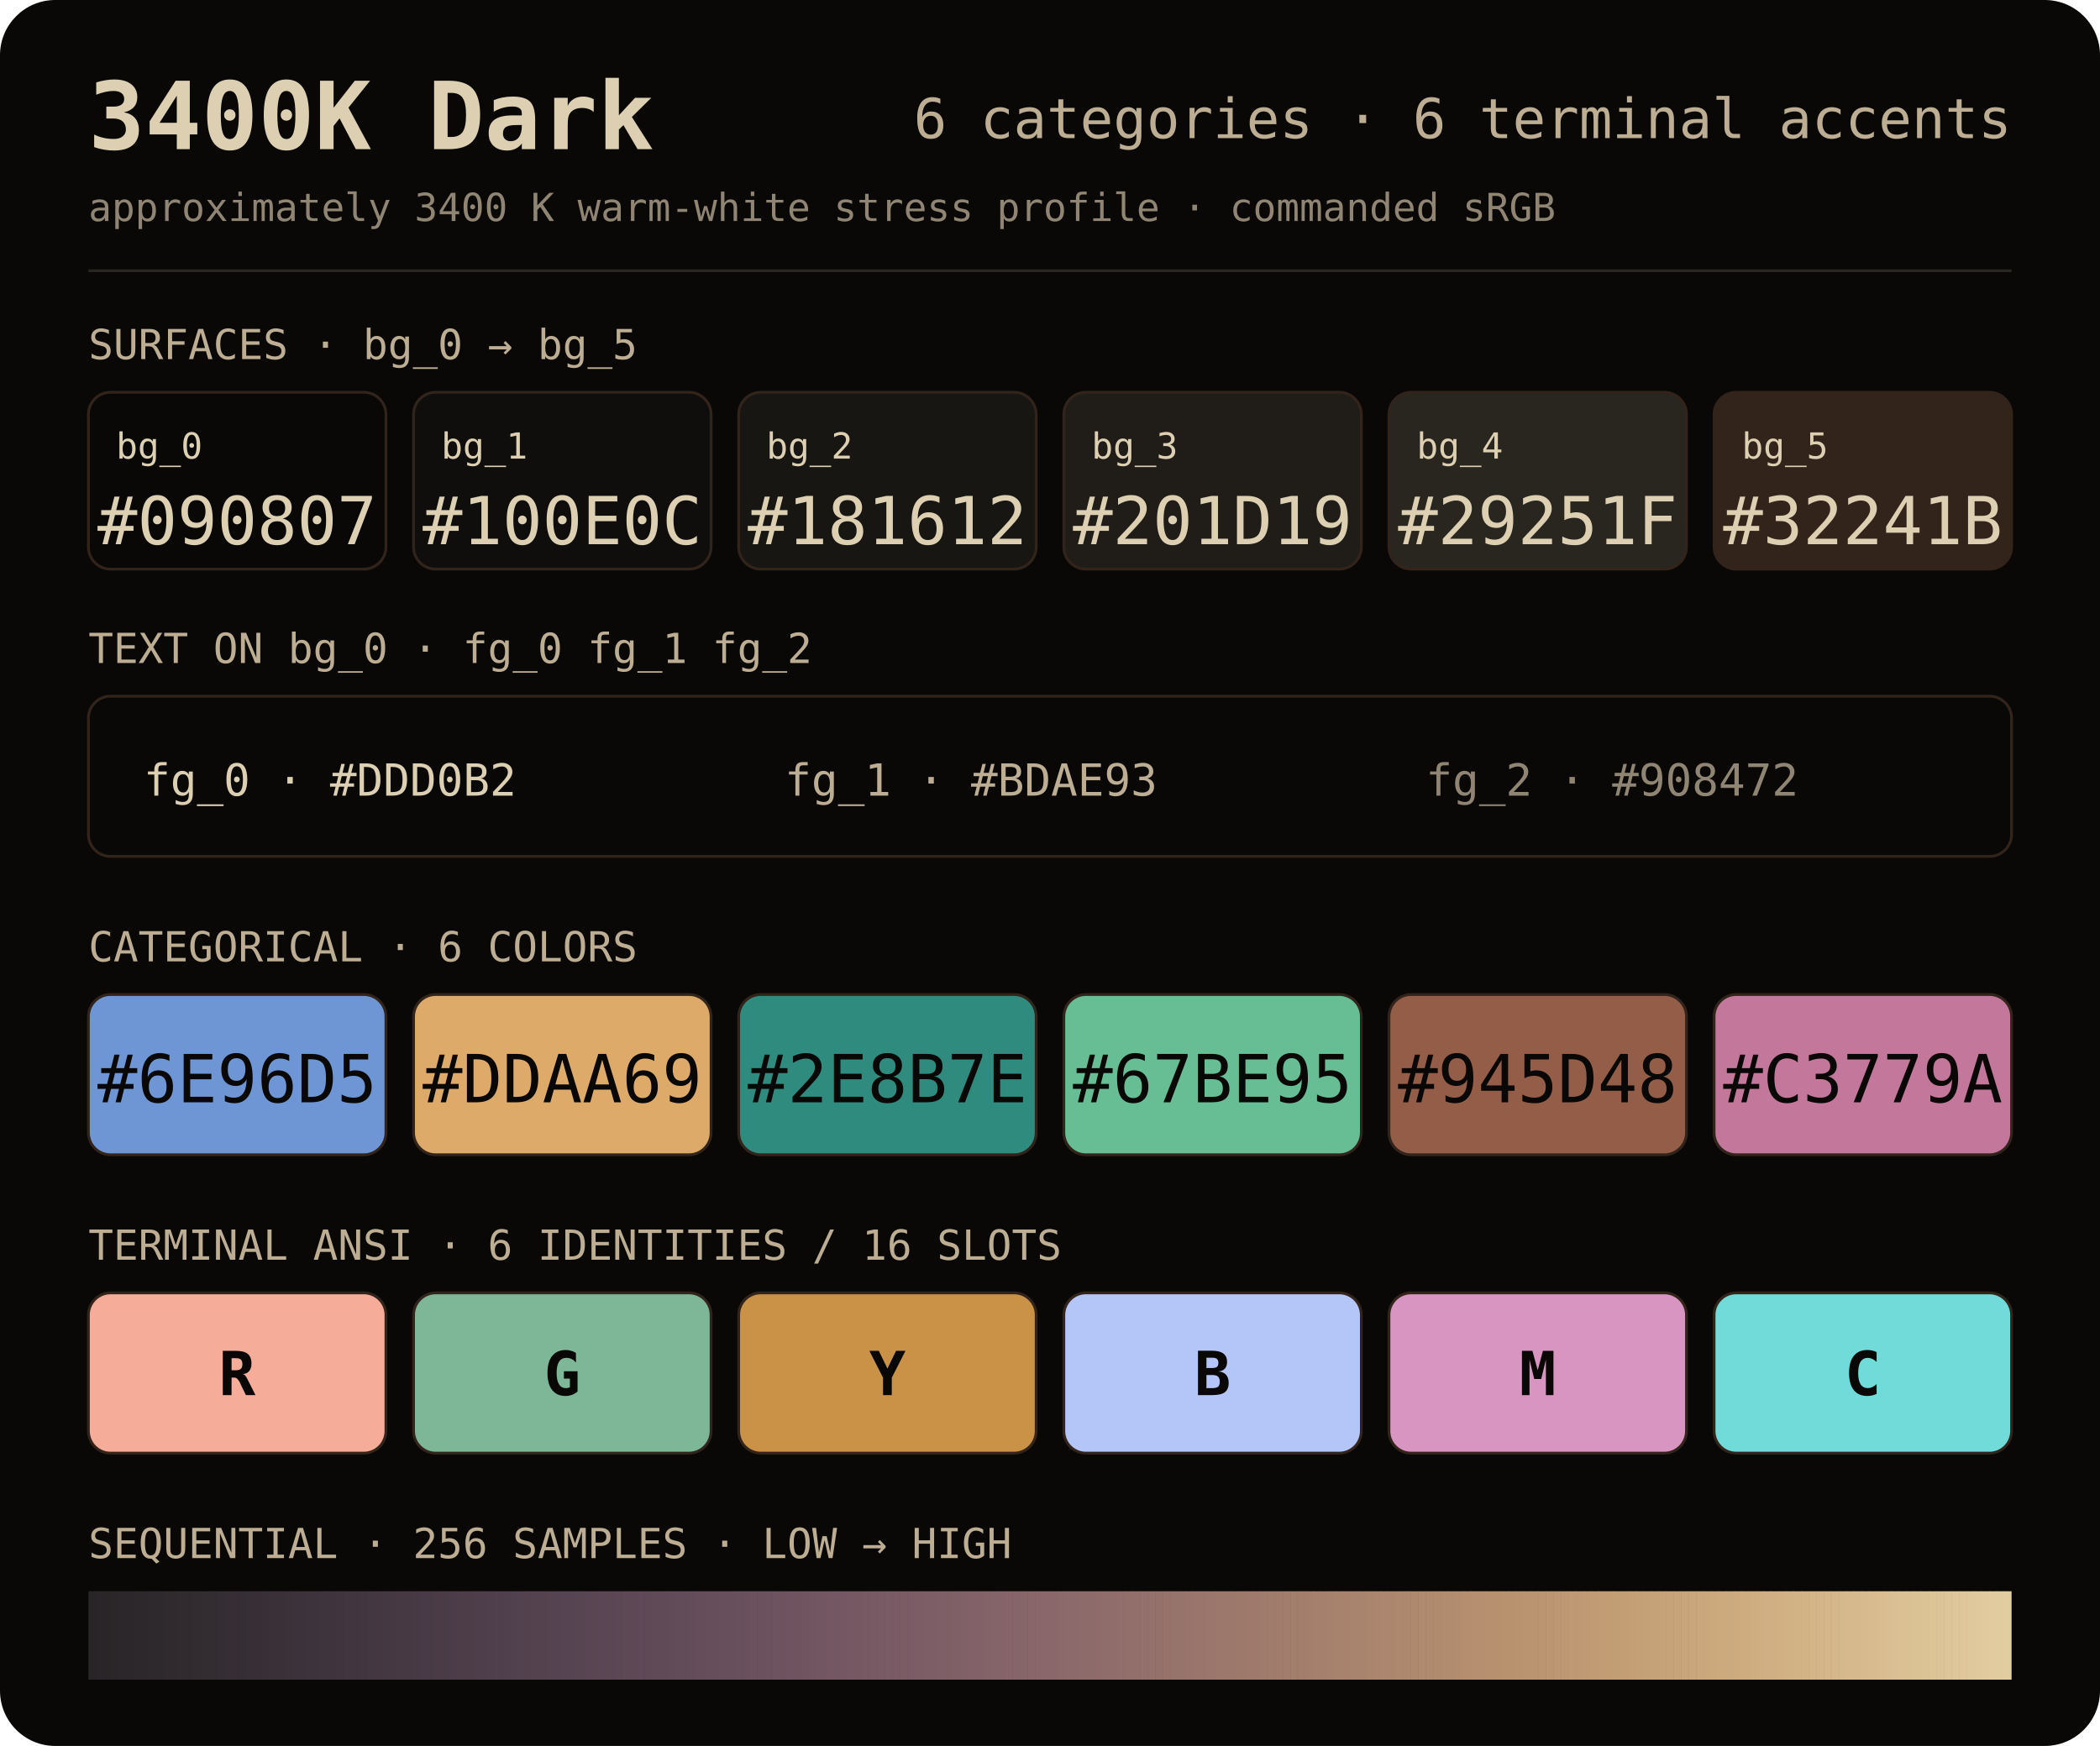
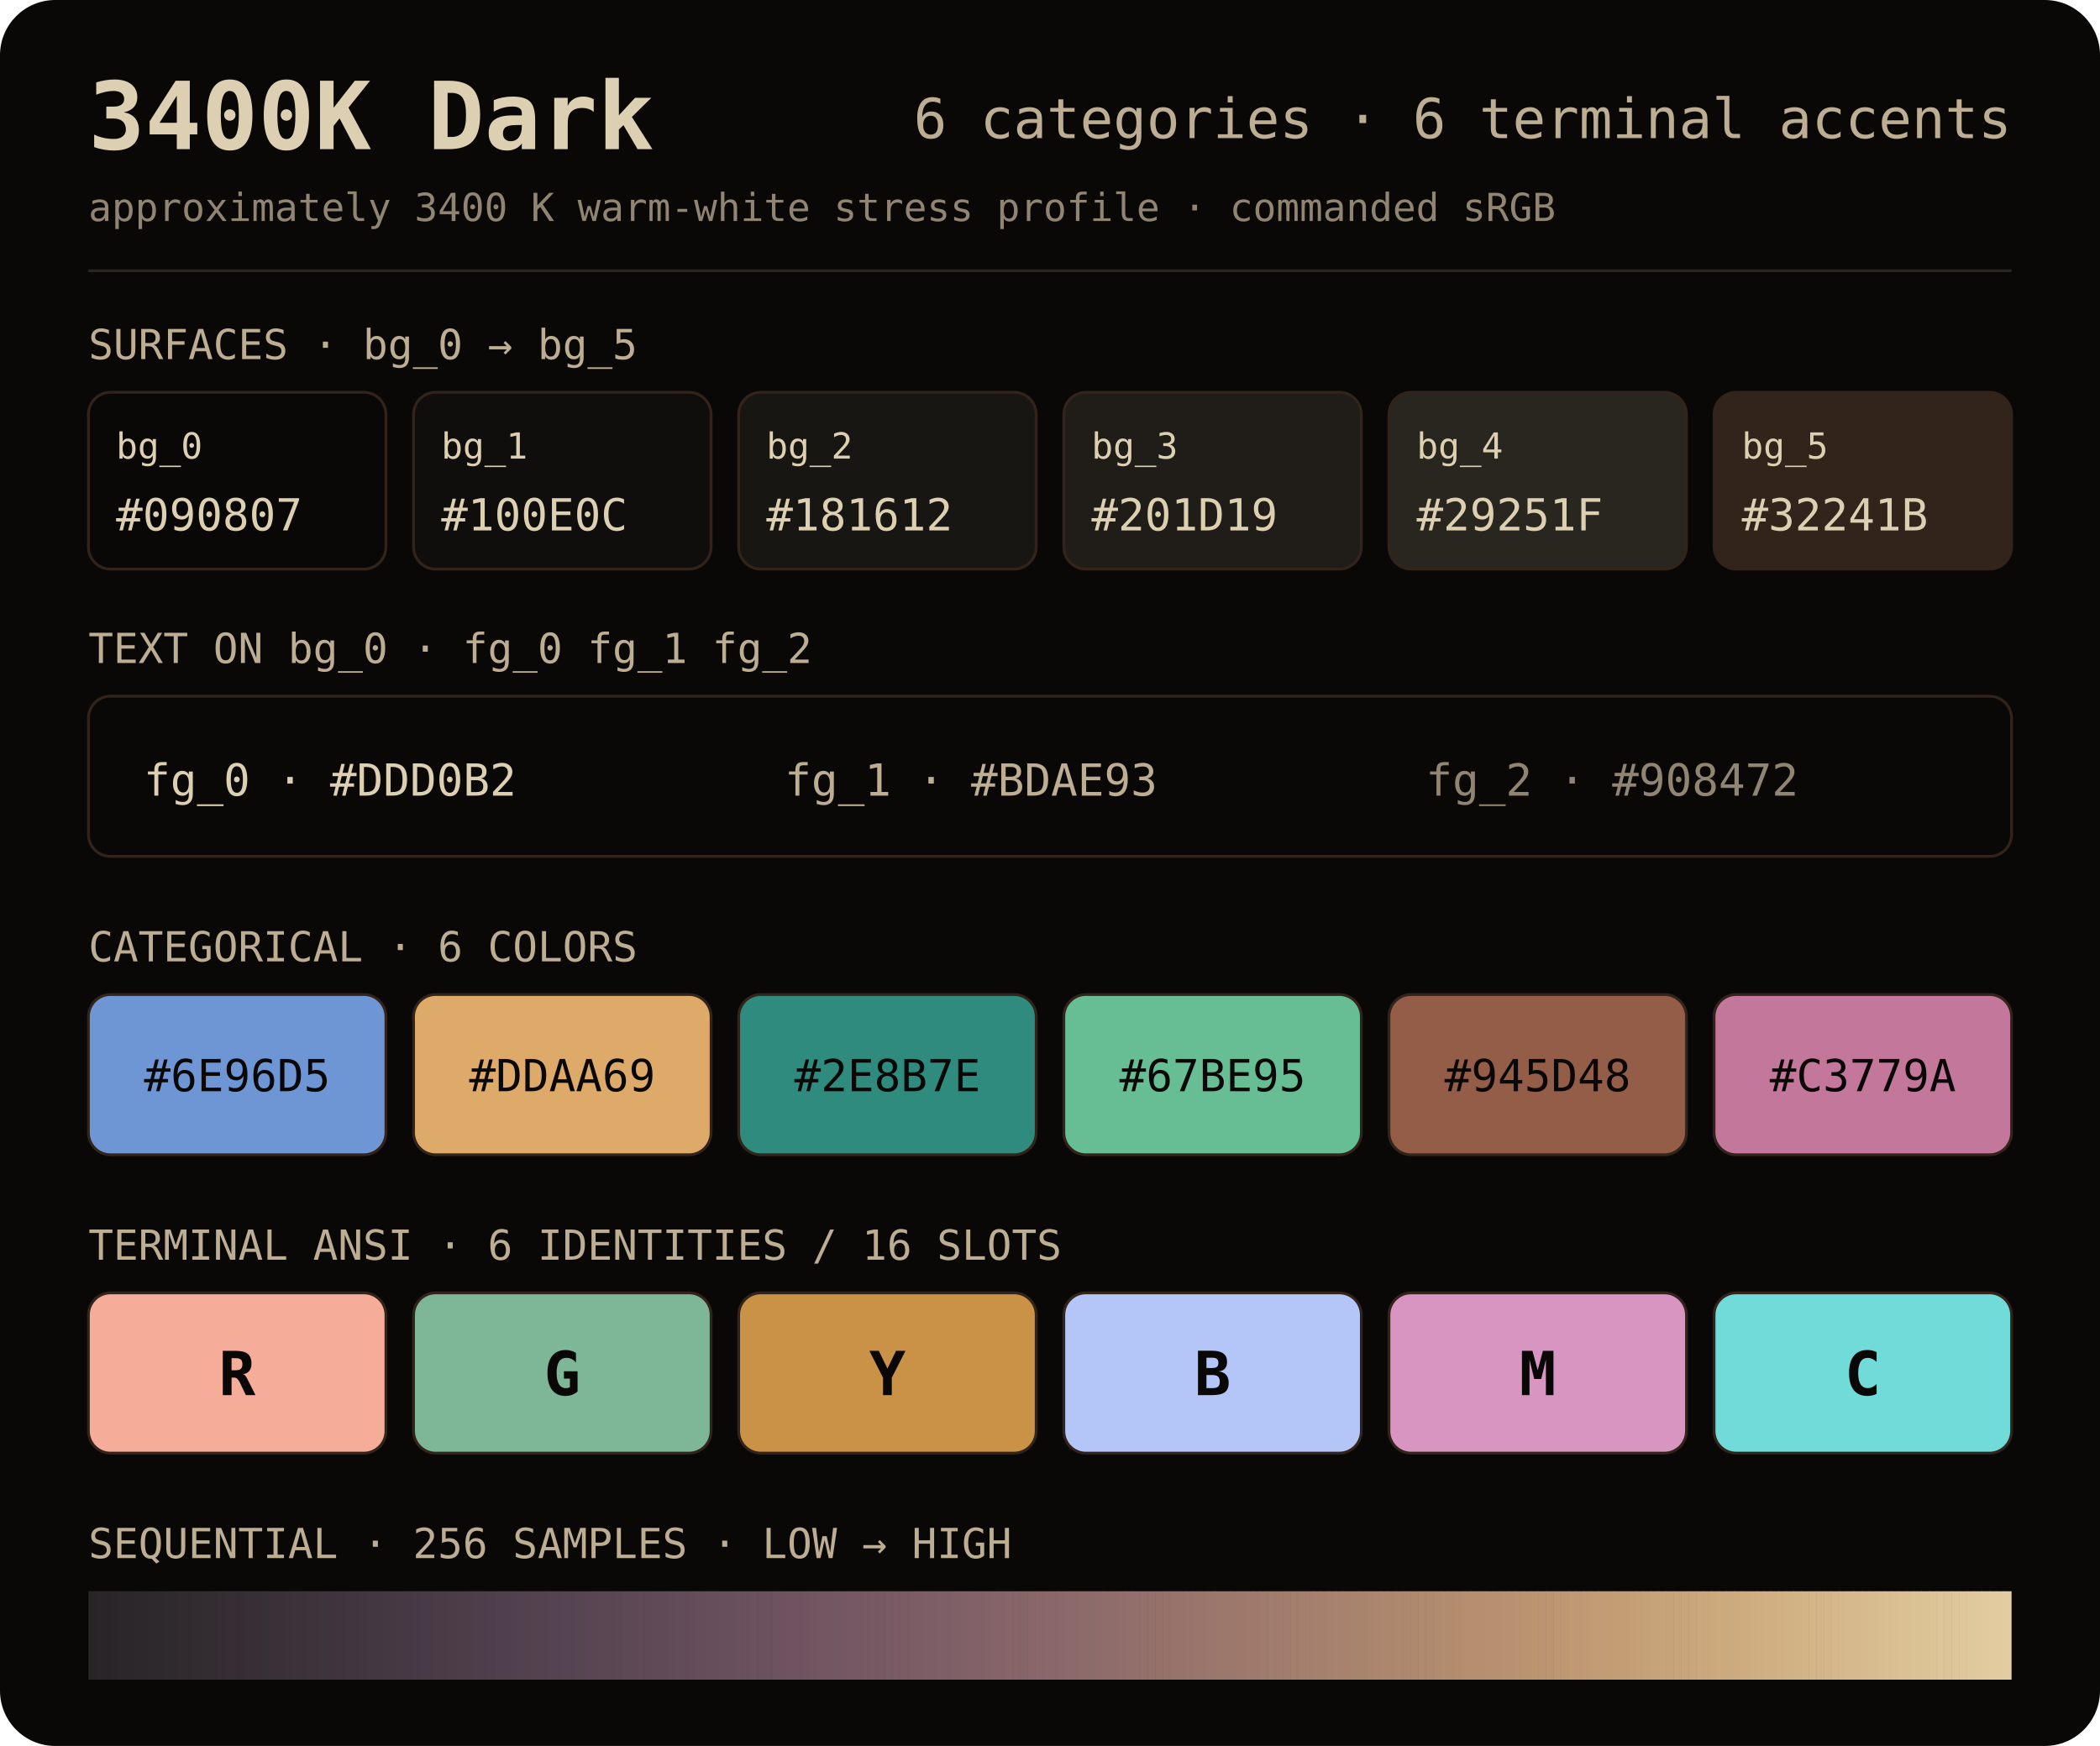
<svg xmlns="http://www.w3.org/2000/svg" width="760" height="632" viewBox="0 0 760 632">
  <rect width="100%" height="100%" rx="20" fill="#090807" />
  <text x="32" y="54" fill="#DDD0B2" font-size="34" font-family="ui-monospace, SFMono-Regular, Menlo, monospace" font-weight="700">3400K Dark</text>
  <text x="728" y="50" fill="#BDAE93" font-size="20" font-family="ui-monospace, SFMono-Regular, Menlo, monospace" text-anchor="end">6 categories · 6 terminal accents</text>
  <text x="32" y="80" fill="#908472" font-size="14" font-family="ui-monospace, SFMono-Regular, Menlo, monospace">approximately 3400 K warm-white stress profile · commanded sRGB</text>
  <line x1="32" y1="98" x2="728" y2="98" stroke="#29251F" />
  <text x="32" y="130" fill="#BDAE93" font-size="15" font-family="ui-monospace, SFMono-Regular, Menlo, monospace">SURFACES · bg_0 → bg_5</text>
  <rect x="32.00" y="142" width="107.67" height="64" rx="8" fill="#090807" stroke="#32241B" />
  <text x="42.0" y="166" fill="#DDD0B2" font-size="13" font-family="ui-monospace, SFMono-Regular, Menlo, monospace">bg_0</text>
-   <text x="85.833" y="197" fill="#DDD0B2" font-size="24" font-family="ui-monospace, SFMono-Regular, Menlo, monospace" text-anchor="middle">#090807</text>
+   <text x="42.0" y="192" fill="#DDD0B2" font-size="16" font-family="ui-monospace, SFMono-Regular, Menlo, monospace">#090807</text>
  <rect x="149.67" y="142" width="107.67" height="64" rx="8" fill="#100E0C" stroke="#32241B" />
  <text x="159.667" y="166" fill="#DDD0B2" font-size="13" font-family="ui-monospace, SFMono-Regular, Menlo, monospace">bg_1</text>
-   <text x="203.5" y="197" fill="#DDD0B2" font-size="24" font-family="ui-monospace, SFMono-Regular, Menlo, monospace" text-anchor="middle">#100E0C</text>
+   <text x="159.667" y="192" fill="#DDD0B2" font-size="16" font-family="ui-monospace, SFMono-Regular, Menlo, monospace">#100E0C</text>
  <rect x="267.33" y="142" width="107.67" height="64" rx="8" fill="#181612" stroke="#32241B" />
  <text x="277.333" y="166" fill="#DDD0B2" font-size="13" font-family="ui-monospace, SFMono-Regular, Menlo, monospace">bg_2</text>
-   <text x="321.167" y="197" fill="#DDD0B2" font-size="24" font-family="ui-monospace, SFMono-Regular, Menlo, monospace" text-anchor="middle">#181612</text>
+   <text x="277.333" y="192" fill="#DDD0B2" font-size="16" font-family="ui-monospace, SFMono-Regular, Menlo, monospace">#181612</text>
  <rect x="385.00" y="142" width="107.67" height="64" rx="8" fill="#201D19" stroke="#32241B" />
  <text x="395.0" y="166" fill="#DDD0B2" font-size="13" font-family="ui-monospace, SFMono-Regular, Menlo, monospace">bg_3</text>
-   <text x="438.833" y="197" fill="#DDD0B2" font-size="24" font-family="ui-monospace, SFMono-Regular, Menlo, monospace" text-anchor="middle">#201D19</text>
+   <text x="395.0" y="192" fill="#DDD0B2" font-size="16" font-family="ui-monospace, SFMono-Regular, Menlo, monospace">#201D19</text>
  <rect x="502.67" y="142" width="107.67" height="64" rx="8" fill="#29251F" stroke="#32241B" />
  <text x="512.667" y="166" fill="#DDD0B2" font-size="13" font-family="ui-monospace, SFMono-Regular, Menlo, monospace">bg_4</text>
-   <text x="556.5" y="197" fill="#DDD0B2" font-size="24" font-family="ui-monospace, SFMono-Regular, Menlo, monospace" text-anchor="middle">#29251F</text>
+   <text x="512.667" y="192" fill="#DDD0B2" font-size="16" font-family="ui-monospace, SFMono-Regular, Menlo, monospace">#29251F</text>
  <rect x="620.33" y="142" width="107.67" height="64" rx="8" fill="#32241B" stroke="#32241B" />
  <text x="630.333" y="166" fill="#DDD0B2" font-size="13" font-family="ui-monospace, SFMono-Regular, Menlo, monospace">bg_5</text>
-   <text x="674.167" y="197" fill="#DDD0B2" font-size="24" font-family="ui-monospace, SFMono-Regular, Menlo, monospace" text-anchor="middle">#32241B</text>
+   <text x="630.333" y="192" fill="#DDD0B2" font-size="16" font-family="ui-monospace, SFMono-Regular, Menlo, monospace">#32241B</text>
  <text x="32" y="240" fill="#BDAE93" font-size="15" font-family="ui-monospace, SFMono-Regular, Menlo, monospace">TEXT ON bg_0 · fg_0 fg_1 fg_2</text>
  <rect x="32" y="252" width="696" height="58" rx="8" fill="#090807" stroke="#32241B" />
  <text x="52" y="288" fill="#DDD0B2" font-size="16" font-family="ui-monospace, SFMono-Regular, Menlo, monospace">fg_0 · #DDD0B2</text>
  <text x="284" y="288" fill="#BDAE93" font-size="16" font-family="ui-monospace, SFMono-Regular, Menlo, monospace">fg_1 · #BDAE93</text>
  <text x="516" y="288" fill="#908472" font-size="16" font-family="ui-monospace, SFMono-Regular, Menlo, monospace">fg_2 · #908472</text>
  <text x="32" y="348" fill="#BDAE93" font-size="15" font-family="ui-monospace, SFMono-Regular, Menlo, monospace">CATEGORICAL · 6 COLORS</text>
  <rect x="32.00" y="360" width="107.67" height="58" rx="8" fill="#6E96D5" stroke="#32241B" />
-   <text x="85.833" y="399" fill="#090807" font-size="24" font-family="ui-monospace, SFMono-Regular, Menlo, monospace" text-anchor="middle">#6E96D5</text>
+   <text x="85.833" y="395" fill="#090807" font-size="16" font-family="ui-monospace, SFMono-Regular, Menlo, monospace" text-anchor="middle">#6E96D5</text>
  <rect x="149.67" y="360" width="107.67" height="58" rx="8" fill="#DDAA69" stroke="#32241B" />
-   <text x="203.5" y="399" fill="#090807" font-size="24" font-family="ui-monospace, SFMono-Regular, Menlo, monospace" text-anchor="middle">#DDAA69</text>
+   <text x="203.5" y="395" fill="#090807" font-size="16" font-family="ui-monospace, SFMono-Regular, Menlo, monospace" text-anchor="middle">#DDAA69</text>
  <rect x="267.33" y="360" width="107.67" height="58" rx="8" fill="#2E8B7E" stroke="#32241B" />
-   <text x="321.167" y="399" fill="#090807" font-size="24" font-family="ui-monospace, SFMono-Regular, Menlo, monospace" text-anchor="middle">#2E8B7E</text>
+   <text x="321.167" y="395" fill="#090807" font-size="16" font-family="ui-monospace, SFMono-Regular, Menlo, monospace" text-anchor="middle">#2E8B7E</text>
  <rect x="385.00" y="360" width="107.67" height="58" rx="8" fill="#67BE95" stroke="#32241B" />
-   <text x="438.833" y="399" fill="#090807" font-size="24" font-family="ui-monospace, SFMono-Regular, Menlo, monospace" text-anchor="middle">#67BE95</text>
+   <text x="438.833" y="395" fill="#090807" font-size="16" font-family="ui-monospace, SFMono-Regular, Menlo, monospace" text-anchor="middle">#67BE95</text>
  <rect x="502.67" y="360" width="107.67" height="58" rx="8" fill="#945D48" stroke="#32241B" />
-   <text x="556.5" y="399" fill="#090807" font-size="24" font-family="ui-monospace, SFMono-Regular, Menlo, monospace" text-anchor="middle">#945D48</text>
+   <text x="556.5" y="395" fill="#090807" font-size="16" font-family="ui-monospace, SFMono-Regular, Menlo, monospace" text-anchor="middle">#945D48</text>
  <rect x="620.33" y="360" width="107.67" height="58" rx="8" fill="#C3779A" stroke="#32241B" />
-   <text x="674.167" y="399" fill="#090807" font-size="24" font-family="ui-monospace, SFMono-Regular, Menlo, monospace" text-anchor="middle">#C3779A</text>
+   <text x="674.167" y="395" fill="#090807" font-size="16" font-family="ui-monospace, SFMono-Regular, Menlo, monospace" text-anchor="middle">#C3779A</text>
  <text x="32" y="456" fill="#BDAE93" font-size="15" font-family="ui-monospace, SFMono-Regular, Menlo, monospace">TERMINAL ANSI · 6 IDENTITIES / 16 SLOTS</text>
  <rect x="32.00" y="468" width="107.67" height="58" rx="8" fill="#F5AD9A" stroke="#32241B" />
  <text x="85.833" y="505" fill="#090807" font-size="22" font-family="ui-monospace, SFMono-Regular, Menlo, monospace" font-weight="700" text-anchor="middle">R</text>
  <rect x="149.67" y="468" width="107.67" height="58" rx="8" fill="#7EB798" stroke="#32241B" />
  <text x="203.5" y="505" fill="#090807" font-size="22" font-family="ui-monospace, SFMono-Regular, Menlo, monospace" font-weight="700" text-anchor="middle">G</text>
  <rect x="267.33" y="468" width="107.67" height="58" rx="8" fill="#CA9246" stroke="#32241B" />
  <text x="321.167" y="505" fill="#090807" font-size="22" font-family="ui-monospace, SFMono-Regular, Menlo, monospace" font-weight="700" text-anchor="middle">Y</text>
  <rect x="385.00" y="468" width="107.67" height="58" rx="8" fill="#B4C6F7" stroke="#32241B" />
  <text x="438.833" y="505" fill="#090807" font-size="22" font-family="ui-monospace, SFMono-Regular, Menlo, monospace" font-weight="700" text-anchor="middle">B</text>
  <rect x="502.67" y="468" width="107.67" height="58" rx="8" fill="#D895C2" stroke="#32241B" />
  <text x="556.5" y="505" fill="#090807" font-size="22" font-family="ui-monospace, SFMono-Regular, Menlo, monospace" font-weight="700" text-anchor="middle">M</text>
  <rect x="620.33" y="468" width="107.67" height="58" rx="8" fill="#70DBD8" stroke="#32241B" />
  <text x="674.167" y="505" fill="#090807" font-size="22" font-family="ui-monospace, SFMono-Regular, Menlo, monospace" font-weight="700" text-anchor="middle">C</text>
  <text x="32" y="564" fill="#BDAE93" font-size="15" font-family="ui-monospace, SFMono-Regular, Menlo, monospace">SEQUENTIAL · 256 SAMPLES · LOW → HIGH</text>
  <rect x="32" y="576" width="2.9" height="32" fill="#282527" />
  <rect x="34.719" y="576" width="2.9" height="32" fill="#292528" />
  <rect x="37.438" y="576" width="2.9" height="32" fill="#292628" />
  <rect x="40.156" y="576" width="2.9" height="32" fill="#2A2629" />
  <rect x="42.875" y="576" width="2.9" height="32" fill="#2B272A" />
  <rect x="45.594" y="576" width="2.9" height="32" fill="#2C272A" />
  <rect x="48.312" y="576" width="2.9" height="32" fill="#2C282B" />
  <rect x="51.031" y="576" width="2.9" height="32" fill="#2D282C" />
  <rect x="53.75" y="576" width="2.9" height="32" fill="#2E292C" />
  <rect x="56.469" y="576" width="2.9" height="32" fill="#2E292D" />
  <rect x="59.188" y="576" width="2.9" height="32" fill="#2F2A2E" />
  <rect x="61.906" y="576" width="2.9" height="32" fill="#302A2F" />
  <rect x="64.625" y="576" width="2.9" height="32" fill="#312B2F" />
  <rect x="67.344" y="576" width="2.9" height="32" fill="#312B30" />
  <rect x="70.062" y="576" width="2.9" height="32" fill="#322C31" />
  <rect x="72.781" y="576" width="2.9" height="32" fill="#332C31" />
  <rect x="75.5" y="576" width="2.9" height="32" fill="#332D32" />
  <rect x="78.219" y="576" width="2.9" height="32" fill="#342D33" />
  <rect x="80.938" y="576" width="2.9" height="32" fill="#352E33" />
  <rect x="83.656" y="576" width="2.9" height="32" fill="#362E34" />
  <rect x="86.375" y="576" width="2.9" height="32" fill="#362E35" />
  <rect x="89.094" y="576" width="2.9" height="32" fill="#372F36" />
  <rect x="91.812" y="576" width="2.9" height="32" fill="#382F36" />
  <rect x="94.531" y="576" width="2.9" height="32" fill="#383037" />
  <rect x="97.25" y="576" width="2.9" height="32" fill="#393038" />
  <rect x="99.969" y="576" width="2.9" height="32" fill="#3A3138" />
  <rect x="102.688" y="576" width="2.9" height="32" fill="#3B3139" />
  <rect x="105.406" y="576" width="2.9" height="32" fill="#3B323A" />
  <rect x="108.125" y="576" width="2.9" height="32" fill="#3C323B" />
  <rect x="110.844" y="576" width="2.9" height="32" fill="#3D333B" />
  <rect x="113.562" y="576" width="2.9" height="32" fill="#3E333C" />
  <rect x="116.281" y="576" width="2.9" height="32" fill="#3E343D" />
  <rect x="119" y="576" width="2.9" height="32" fill="#3F343D" />
  <rect x="121.719" y="576" width="2.9" height="32" fill="#40353E" />
  <rect x="124.438" y="576" width="2.9" height="32" fill="#41353F" />
  <rect x="127.156" y="576" width="2.9" height="32" fill="#413640" />
  <rect x="129.875" y="576" width="2.9" height="32" fill="#423640" />
  <rect x="132.594" y="576" width="2.9" height="32" fill="#433741" />
  <rect x="135.312" y="576" width="2.9" height="32" fill="#443742" />
  <rect x="138.031" y="576" width="2.9" height="32" fill="#443842" />
  <rect x="140.75" y="576" width="2.9" height="32" fill="#453843" />
  <rect x="143.469" y="576" width="2.9" height="32" fill="#463944" />
  <rect x="146.188" y="576" width="2.9" height="32" fill="#473944" />
  <rect x="148.906" y="576" width="2.9" height="32" fill="#473A45" />
  <rect x="151.625" y="576" width="2.9" height="32" fill="#483A46" />
  <rect x="154.344" y="576" width="2.9" height="32" fill="#493B46" />
  <rect x="157.062" y="576" width="2.9" height="32" fill="#4A3B47" />
  <rect x="159.781" y="576" width="2.9" height="32" fill="#4A3C47" />
  <rect x="162.5" y="576" width="2.9" height="32" fill="#4B3C48" />
  <rect x="165.219" y="576" width="2.9" height="32" fill="#4C3D49" />
  <rect x="167.938" y="576" width="2.9" height="32" fill="#4D3D49" />
  <rect x="170.656" y="576" width="2.9" height="32" fill="#4D3E4A" />
  <rect x="173.375" y="576" width="2.9" height="32" fill="#4E3E4B" />
  <rect x="176.094" y="576" width="2.9" height="32" fill="#4F3F4B" />
  <rect x="178.812" y="576" width="2.9" height="32" fill="#503F4C" />
  <rect x="181.531" y="576" width="2.9" height="32" fill="#50404C" />
  <rect x="184.25" y="576" width="2.9" height="32" fill="#51404D" />
  <rect x="186.969" y="576" width="2.9" height="32" fill="#52414E" />
  <rect x="189.688" y="576" width="2.9" height="32" fill="#53414E" />
  <rect x="192.406" y="576" width="2.9" height="32" fill="#54424F" />
  <rect x="195.125" y="576" width="2.9" height="32" fill="#54424F" />
  <rect x="197.844" y="576" width="2.9" height="32" fill="#554350" />
  <rect x="200.562" y="576" width="2.9" height="32" fill="#564351" />
  <rect x="203.281" y="576" width="2.9" height="32" fill="#574451" />
  <rect x="206" y="576" width="2.9" height="32" fill="#574452" />
  <rect x="208.719" y="576" width="2.9" height="32" fill="#584552" />
  <rect x="211.438" y="576" width="2.9" height="32" fill="#594553" />
  <rect x="214.156" y="576" width="2.9" height="32" fill="#5A4653" />
  <rect x="216.875" y="576" width="2.9" height="32" fill="#5B4654" />
  <rect x="219.594" y="576" width="2.9" height="32" fill="#5B4754" />
  <rect x="222.312" y="576" width="2.9" height="32" fill="#5C4755" />
  <rect x="225.031" y="576" width="2.9" height="32" fill="#5D4855" />
  <rect x="227.75" y="576" width="2.9" height="32" fill="#5E4856" />
  <rect x="230.469" y="576" width="2.9" height="32" fill="#5F4956" />
  <rect x="233.188" y="576" width="2.9" height="32" fill="#5F4957" />
  <rect x="235.906" y="576" width="2.9" height="32" fill="#604A57" />
  <rect x="238.625" y="576" width="2.9" height="32" fill="#614A58" />
  <rect x="241.344" y="576" width="2.9" height="32" fill="#624B58" />
  <rect x="244.062" y="576" width="2.9" height="32" fill="#634C59" />
  <rect x="246.781" y="576" width="2.9" height="32" fill="#634C59" />
  <rect x="249.5" y="576" width="2.9" height="32" fill="#644D5A" />
  <rect x="252.219" y="576" width="2.9" height="32" fill="#654D5A" />
  <rect x="254.938" y="576" width="2.9" height="32" fill="#664E5B" />
  <rect x="257.656" y="576" width="2.9" height="32" fill="#674E5B" />
  <rect x="260.375" y="576" width="2.9" height="32" fill="#674F5C" />
  <rect x="263.094" y="576" width="2.9" height="32" fill="#684F5C" />
  <rect x="265.812" y="576" width="2.9" height="32" fill="#69505D" />
  <rect x="268.531" y="576" width="2.9" height="32" fill="#6A505D" />
  <rect x="271.25" y="576" width="2.9" height="32" fill="#6B515E" />
  <rect x="273.969" y="576" width="2.9" height="32" fill="#6B515E" />
  <rect x="276.688" y="576" width="2.9" height="32" fill="#6C525E" />
  <rect x="279.406" y="576" width="2.9" height="32" fill="#6D525F" />
  <rect x="282.125" y="576" width="2.9" height="32" fill="#6E535F" />
  <rect x="284.844" y="576" width="2.9" height="32" fill="#6F5360" />
  <rect x="287.562" y="576" width="2.9" height="32" fill="#6F5460" />
  <rect x="290.281" y="576" width="2.9" height="32" fill="#705561" />
  <rect x="293" y="576" width="2.9" height="32" fill="#715561" />
  <rect x="295.719" y="576" width="2.9" height="32" fill="#725661" />
  <rect x="298.438" y="576" width="2.9" height="32" fill="#735662" />
  <rect x="301.156" y="576" width="2.9" height="32" fill="#735762" />
  <rect x="303.875" y="576" width="2.9" height="32" fill="#745762" />
  <rect x="306.594" y="576" width="2.9" height="32" fill="#755863" />
  <rect x="309.312" y="576" width="2.9" height="32" fill="#765863" />
  <rect x="312.031" y="576" width="2.9" height="32" fill="#775964" />
  <rect x="314.75" y="576" width="2.9" height="32" fill="#775A64" />
  <rect x="317.469" y="576" width="2.9" height="32" fill="#785A64" />
  <rect x="320.188" y="576" width="2.9" height="32" fill="#795B65" />
  <rect x="322.906" y="576" width="2.9" height="32" fill="#7A5B65" />
  <rect x="325.625" y="576" width="2.9" height="32" fill="#7B5C65" />
  <rect x="328.344" y="576" width="2.9" height="32" fill="#7B5C66" />
  <rect x="331.062" y="576" width="2.9" height="32" fill="#7C5D66" />
  <rect x="333.781" y="576" width="2.9" height="32" fill="#7D5E66" />
  <rect x="336.5" y="576" width="2.9" height="32" fill="#7E5E66" />
  <rect x="339.219" y="576" width="2.9" height="32" fill="#7E5F67" />
  <rect x="341.938" y="576" width="2.9" height="32" fill="#7F5F67" />
  <rect x="344.656" y="576" width="2.9" height="32" fill="#806067" />
  <rect x="347.375" y="576" width="2.9" height="32" fill="#816168" />
  <rect x="350.094" y="576" width="2.9" height="32" fill="#826168" />
  <rect x="352.812" y="576" width="2.9" height="32" fill="#826268" />
  <rect x="355.531" y="576" width="2.9" height="32" fill="#836268" />
  <rect x="358.25" y="576" width="2.9" height="32" fill="#846369" />
  <rect x="360.969" y="576" width="2.9" height="32" fill="#856469" />
  <rect x="363.688" y="576" width="2.9" height="32" fill="#866469" />
  <rect x="366.406" y="576" width="2.9" height="32" fill="#866569" />
  <rect x="369.125" y="576" width="2.9" height="32" fill="#876669" />
  <rect x="371.844" y="576" width="2.9" height="32" fill="#88666A" />
  <rect x="374.562" y="576" width="2.9" height="32" fill="#89676A" />
  <rect x="377.281" y="576" width="2.9" height="32" fill="#89676A" />
  <rect x="380" y="576" width="2.9" height="32" fill="#8A686A" />
  <rect x="382.719" y="576" width="2.9" height="32" fill="#8B696A" />
  <rect x="385.438" y="576" width="2.9" height="32" fill="#8C696A" />
  <rect x="388.156" y="576" width="2.9" height="32" fill="#8C6A6B" />
  <rect x="390.875" y="576" width="2.9" height="32" fill="#8D6B6B" />
  <rect x="393.594" y="576" width="2.9" height="32" fill="#8E6B6B" />
  <rect x="396.312" y="576" width="2.9" height="32" fill="#8F6C6B" />
  <rect x="399.031" y="576" width="2.9" height="32" fill="#8F6D6B" />
  <rect x="401.75" y="576" width="2.9" height="32" fill="#906D6B" />
  <rect x="404.469" y="576" width="2.9" height="32" fill="#916E6B" />
  <rect x="407.188" y="576" width="2.9" height="32" fill="#926F6B" />
  <rect x="409.906" y="576" width="2.9" height="32" fill="#926F6B" />
  <rect x="412.625" y="576" width="2.9" height="32" fill="#93706B" />
  <rect x="415.344" y="576" width="2.9" height="32" fill="#94716B" />
  <rect x="418.062" y="576" width="2.9" height="32" fill="#95716B" />
  <rect x="420.781" y="576" width="2.9" height="32" fill="#96726B" />
  <rect x="423.5" y="576" width="2.9" height="32" fill="#96736B" />
  <rect x="426.219" y="576" width="2.9" height="32" fill="#97736C" />
  <rect x="428.938" y="576" width="2.9" height="32" fill="#98746C" />
  <rect x="431.656" y="576" width="2.9" height="32" fill="#99756C" />
  <rect x="434.375" y="576" width="2.9" height="32" fill="#99756C" />
  <rect x="437.094" y="576" width="2.9" height="32" fill="#9A766C" />
  <rect x="439.812" y="576" width="2.9" height="32" fill="#9B776C" />
  <rect x="442.531" y="576" width="2.9" height="32" fill="#9C776C" />
  <rect x="445.25" y="576" width="2.9" height="32" fill="#9C786C" />
  <rect x="447.969" y="576" width="2.9" height="32" fill="#9D796C" />
  <rect x="450.688" y="576" width="2.9" height="32" fill="#9E796C" />
  <rect x="453.406" y="576" width="2.9" height="32" fill="#9F7A6C" />
  <rect x="456.125" y="576" width="2.9" height="32" fill="#9F7B6C" />
  <rect x="458.844" y="576" width="2.9" height="32" fill="#A07C6C" />
  <rect x="461.562" y="576" width="2.9" height="32" fill="#A17C6D" />
  <rect x="464.281" y="576" width="2.9" height="32" fill="#A27D6D" />
  <rect x="467" y="576" width="2.9" height="32" fill="#A27E6D" />
  <rect x="469.719" y="576" width="2.9" height="32" fill="#A37E6D" />
  <rect x="472.438" y="576" width="2.9" height="32" fill="#A47F6D" />
  <rect x="475.156" y="576" width="2.9" height="32" fill="#A5806D" />
  <rect x="477.875" y="576" width="2.9" height="32" fill="#A5806D" />
  <rect x="480.594" y="576" width="2.9" height="32" fill="#A6816D" />
  <rect x="483.312" y="576" width="2.9" height="32" fill="#A7826D" />
  <rect x="486.031" y="576" width="2.9" height="32" fill="#A8826D" />
  <rect x="488.75" y="576" width="2.9" height="32" fill="#A8836D" />
  <rect x="491.469" y="576" width="2.9" height="32" fill="#A9846D" />
  <rect x="494.188" y="576" width="2.9" height="32" fill="#AA856D" />
  <rect x="496.906" y="576" width="2.9" height="32" fill="#AB856E" />
  <rect x="499.625" y="576" width="2.9" height="32" fill="#AC866E" />
  <rect x="502.344" y="576" width="2.9" height="32" fill="#AC876E" />
  <rect x="505.062" y="576" width="2.9" height="32" fill="#AD876E" />
  <rect x="507.781" y="576" width="2.9" height="32" fill="#AE886E" />
  <rect x="510.5" y="576" width="2.9" height="32" fill="#AF896E" />
  <rect x="513.219" y="576" width="2.9" height="32" fill="#AF8A6E" />
  <rect x="515.938" y="576" width="2.9" height="32" fill="#B08A6E" />
  <rect x="518.656" y="576" width="2.9" height="32" fill="#B18B6E" />
  <rect x="521.375" y="576" width="2.9" height="32" fill="#B28C6E" />
  <rect x="524.094" y="576" width="2.9" height="32" fill="#B28C6E" />
  <rect x="526.812" y="576" width="2.9" height="32" fill="#B38D6E" />
  <rect x="529.531" y="576" width="2.9" height="32" fill="#B48E6F" />
  <rect x="532.25" y="576" width="2.9" height="32" fill="#B58F6F" />
  <rect x="534.969" y="576" width="2.9" height="32" fill="#B58F6F" />
  <rect x="537.688" y="576" width="2.9" height="32" fill="#B6906F" />
  <rect x="540.406" y="576" width="2.9" height="32" fill="#B7916F" />
  <rect x="543.125" y="576" width="2.9" height="32" fill="#B8926F" />
  <rect x="545.844" y="576" width="2.9" height="32" fill="#B89270" />
  <rect x="548.562" y="576" width="2.9" height="32" fill="#B99370" />
  <rect x="551.281" y="576" width="2.9" height="32" fill="#BA9470" />
  <rect x="554" y="576" width="2.9" height="32" fill="#BB9570" />
  <rect x="556.719" y="576" width="2.9" height="32" fill="#BB9571" />
  <rect x="559.438" y="576" width="2.9" height="32" fill="#BC9671" />
  <rect x="562.156" y="576" width="2.9" height="32" fill="#BD9771" />
  <rect x="564.875" y="576" width="2.9" height="32" fill="#BD9872" />
  <rect x="567.594" y="576" width="2.9" height="32" fill="#BE9972" />
  <rect x="570.312" y="576" width="2.9" height="32" fill="#BF9973" />
  <rect x="573.031" y="576" width="2.9" height="32" fill="#C09A73" />
  <rect x="575.75" y="576" width="2.9" height="32" fill="#C09B73" />
  <rect x="578.469" y="576" width="2.9" height="32" fill="#C19C74" />
  <rect x="581.188" y="576" width="2.9" height="32" fill="#C29D74" />
  <rect x="583.906" y="576" width="2.9" height="32" fill="#C29E75" />
  <rect x="586.625" y="576" width="2.9" height="32" fill="#C39E75" />
  <rect x="589.344" y="576" width="2.9" height="32" fill="#C49F76" />
  <rect x="592.062" y="576" width="2.9" height="32" fill="#C4A076" />
  <rect x="594.781" y="576" width="2.9" height="32" fill="#C5A177" />
  <rect x="597.5" y="576" width="2.9" height="32" fill="#C6A278" />
  <rect x="600.219" y="576" width="2.9" height="32" fill="#C6A378" />
  <rect x="602.938" y="576" width="2.9" height="32" fill="#C7A379" />
  <rect x="605.656" y="576" width="2.9" height="32" fill="#C8A47A" />
  <rect x="608.375" y="576" width="2.9" height="32" fill="#C8A57A" />
  <rect x="611.094" y="576" width="2.9" height="32" fill="#C9A67B" />
  <rect x="613.812" y="576" width="2.9" height="32" fill="#CAA77C" />
  <rect x="616.531" y="576" width="2.9" height="32" fill="#CAA87C" />
  <rect x="619.25" y="576" width="2.9" height="32" fill="#CBA97D" />
  <rect x="621.969" y="576" width="2.9" height="32" fill="#CCAA7E" />
  <rect x="624.688" y="576" width="2.9" height="32" fill="#CCAA7F" />
  <rect x="627.406" y="576" width="2.9" height="32" fill="#CDAB7F" />
  <rect x="630.125" y="576" width="2.9" height="32" fill="#CEAC80" />
  <rect x="632.844" y="576" width="2.9" height="32" fill="#CEAD81" />
  <rect x="635.562" y="576" width="2.9" height="32" fill="#CFAE82" />
  <rect x="638.281" y="576" width="2.9" height="32" fill="#CFAF83" />
  <rect x="641" y="576" width="2.9" height="32" fill="#D0B083" />
  <rect x="643.719" y="576" width="2.9" height="32" fill="#D1B184" />
  <rect x="646.438" y="576" width="2.9" height="32" fill="#D1B285" />
  <rect x="649.156" y="576" width="2.9" height="32" fill="#D2B386" />
  <rect x="651.875" y="576" width="2.9" height="32" fill="#D2B487" />
  <rect x="654.594" y="576" width="2.9" height="32" fill="#D3B588" />
  <rect x="657.312" y="576" width="2.9" height="32" fill="#D3B589" />
  <rect x="660.031" y="576" width="2.9" height="32" fill="#D4B68A" />
  <rect x="662.75" y="576" width="2.9" height="32" fill="#D5B78B" />
  <rect x="665.469" y="576" width="2.9" height="32" fill="#D5B88C" />
  <rect x="668.188" y="576" width="2.9" height="32" fill="#D6B98D" />
  <rect x="670.906" y="576" width="2.9" height="32" fill="#D6BA8E" />
  <rect x="673.625" y="576" width="2.9" height="32" fill="#D7BB8F" />
  <rect x="676.344" y="576" width="2.9" height="32" fill="#D8BC90" />
  <rect x="679.062" y="576" width="2.9" height="32" fill="#D8BD91" />
  <rect x="681.781" y="576" width="2.9" height="32" fill="#D9BE92" />
  <rect x="684.5" y="576" width="2.9" height="32" fill="#D9BF93" />
  <rect x="687.219" y="576" width="2.9" height="32" fill="#DAC093" />
  <rect x="689.938" y="576" width="2.9" height="32" fill="#DAC194" />
  <rect x="692.656" y="576" width="2.9" height="32" fill="#DBC295" />
  <rect x="695.375" y="576" width="2.9" height="32" fill="#DCC396" />
  <rect x="698.094" y="576" width="2.9" height="32" fill="#DCC497" />
  <rect x="700.812" y="576" width="2.9" height="32" fill="#DDC498" />
  <rect x="703.531" y="576" width="2.9" height="32" fill="#DDC599" />
  <rect x="706.25" y="576" width="2.9" height="32" fill="#DEC69A" />
  <rect x="708.969" y="576" width="2.9" height="32" fill="#DFC79B" />
  <rect x="711.688" y="576" width="2.9" height="32" fill="#DFC89C" />
  <rect x="714.406" y="576" width="2.9" height="32" fill="#E0C99D" />
  <rect x="717.125" y="576" width="2.9" height="32" fill="#E0CA9E" />
  <rect x="719.844" y="576" width="2.9" height="32" fill="#E1CB9F" />
  <rect x="722.562" y="576" width="2.9" height="32" fill="#E1CCA0" />
  <rect x="725.281" y="576" width="2.719" height="32" fill="#E2CDA1" />
</svg>
